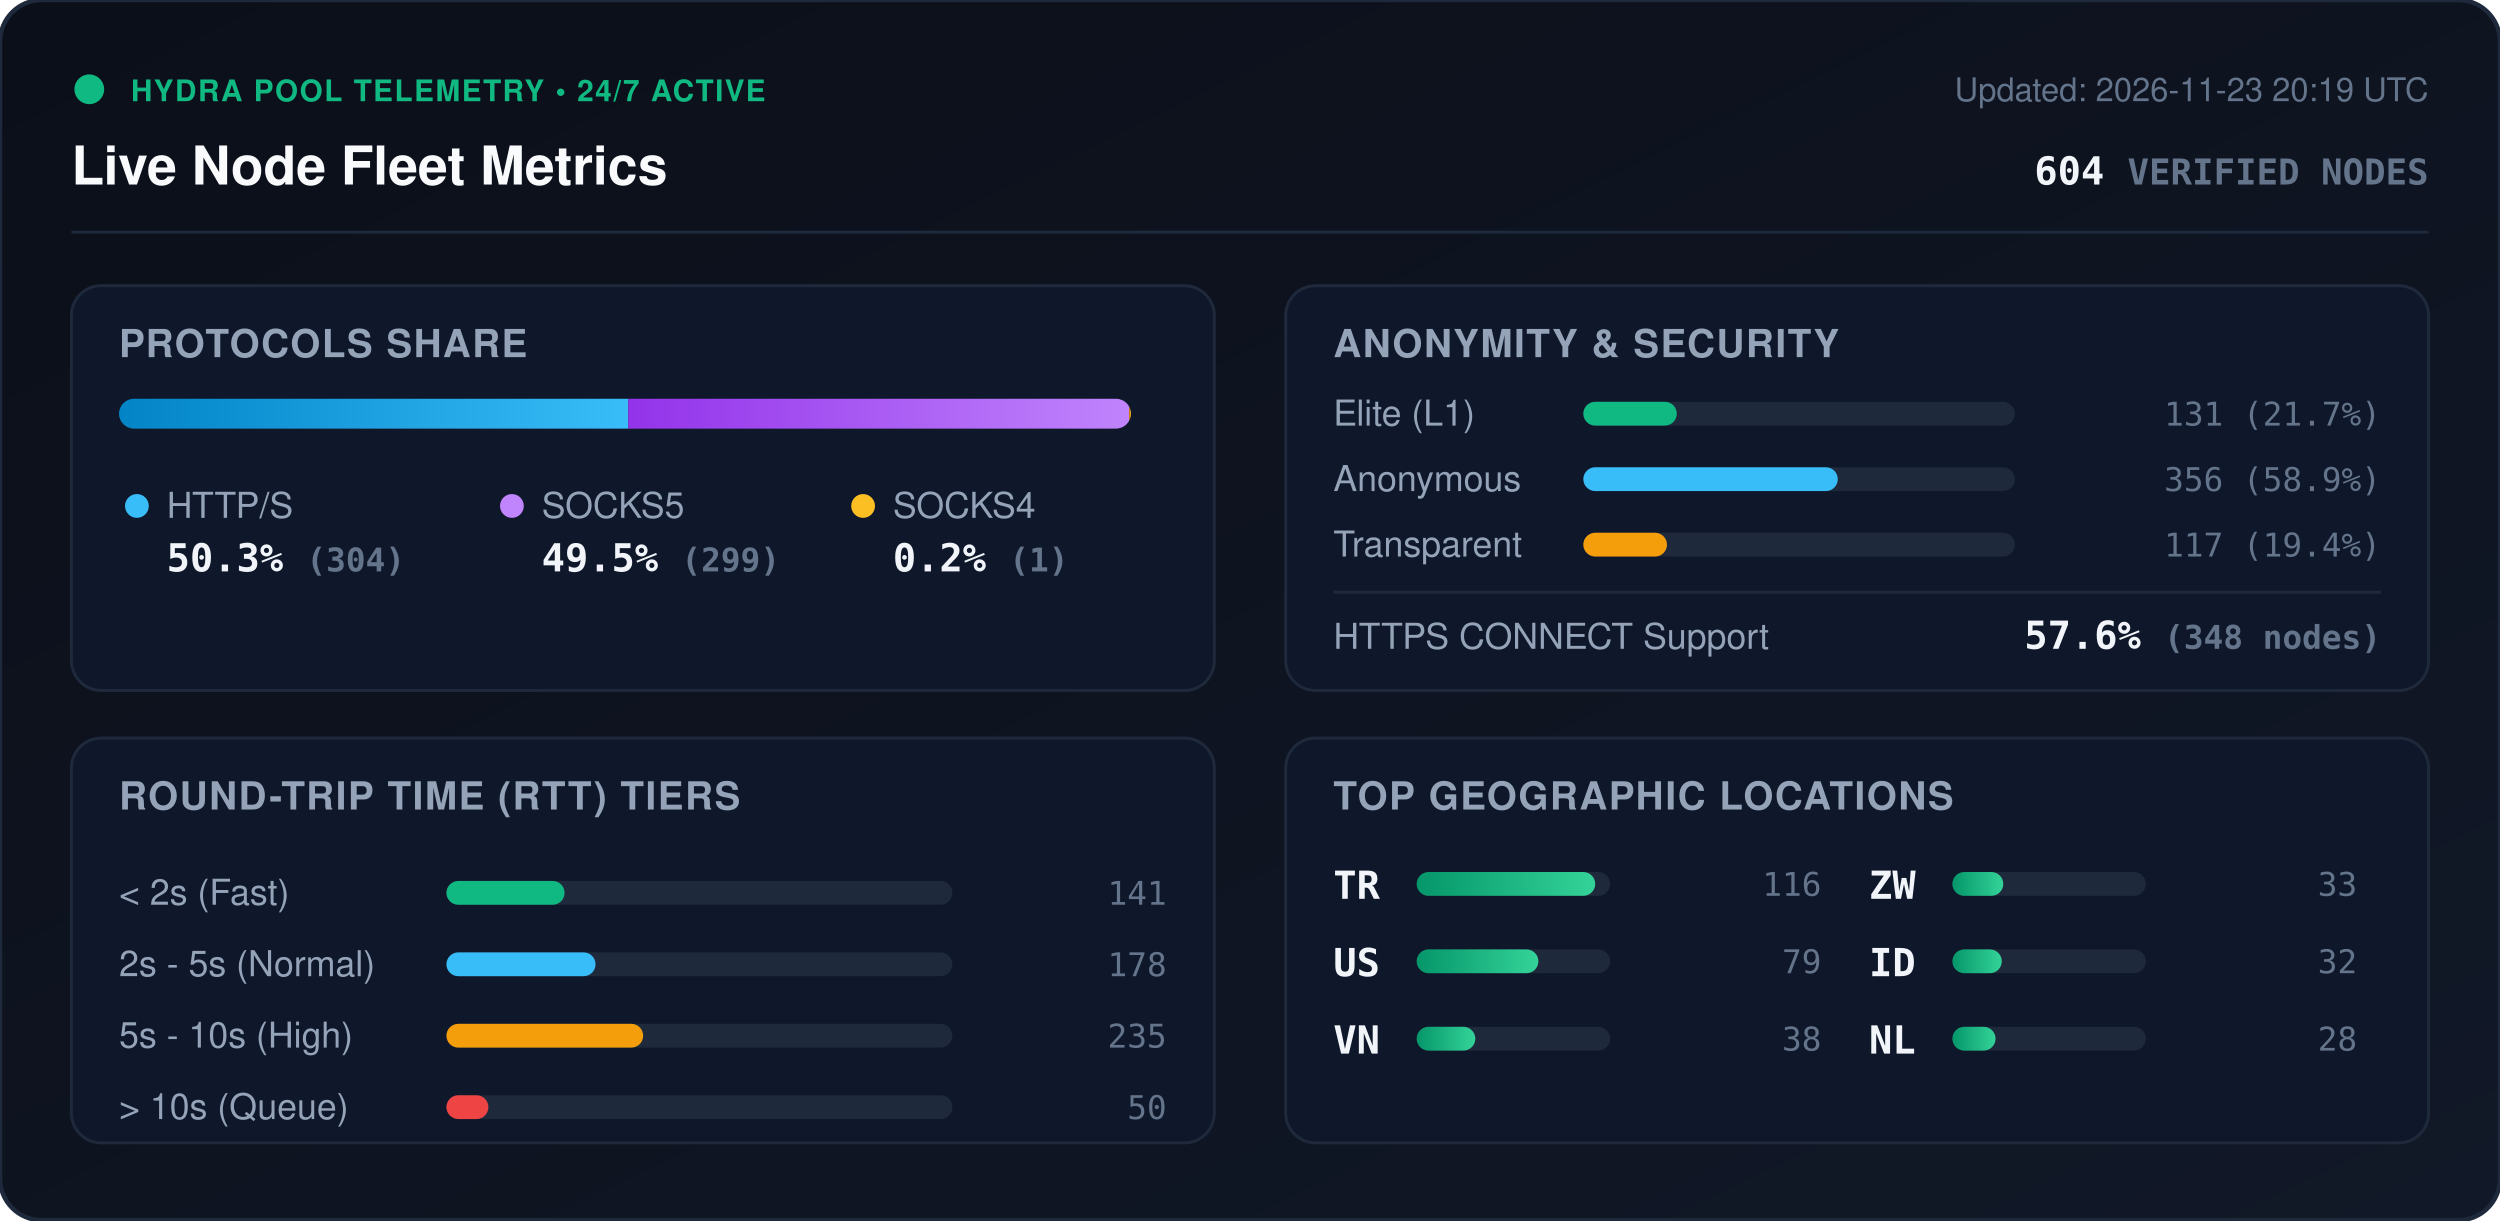
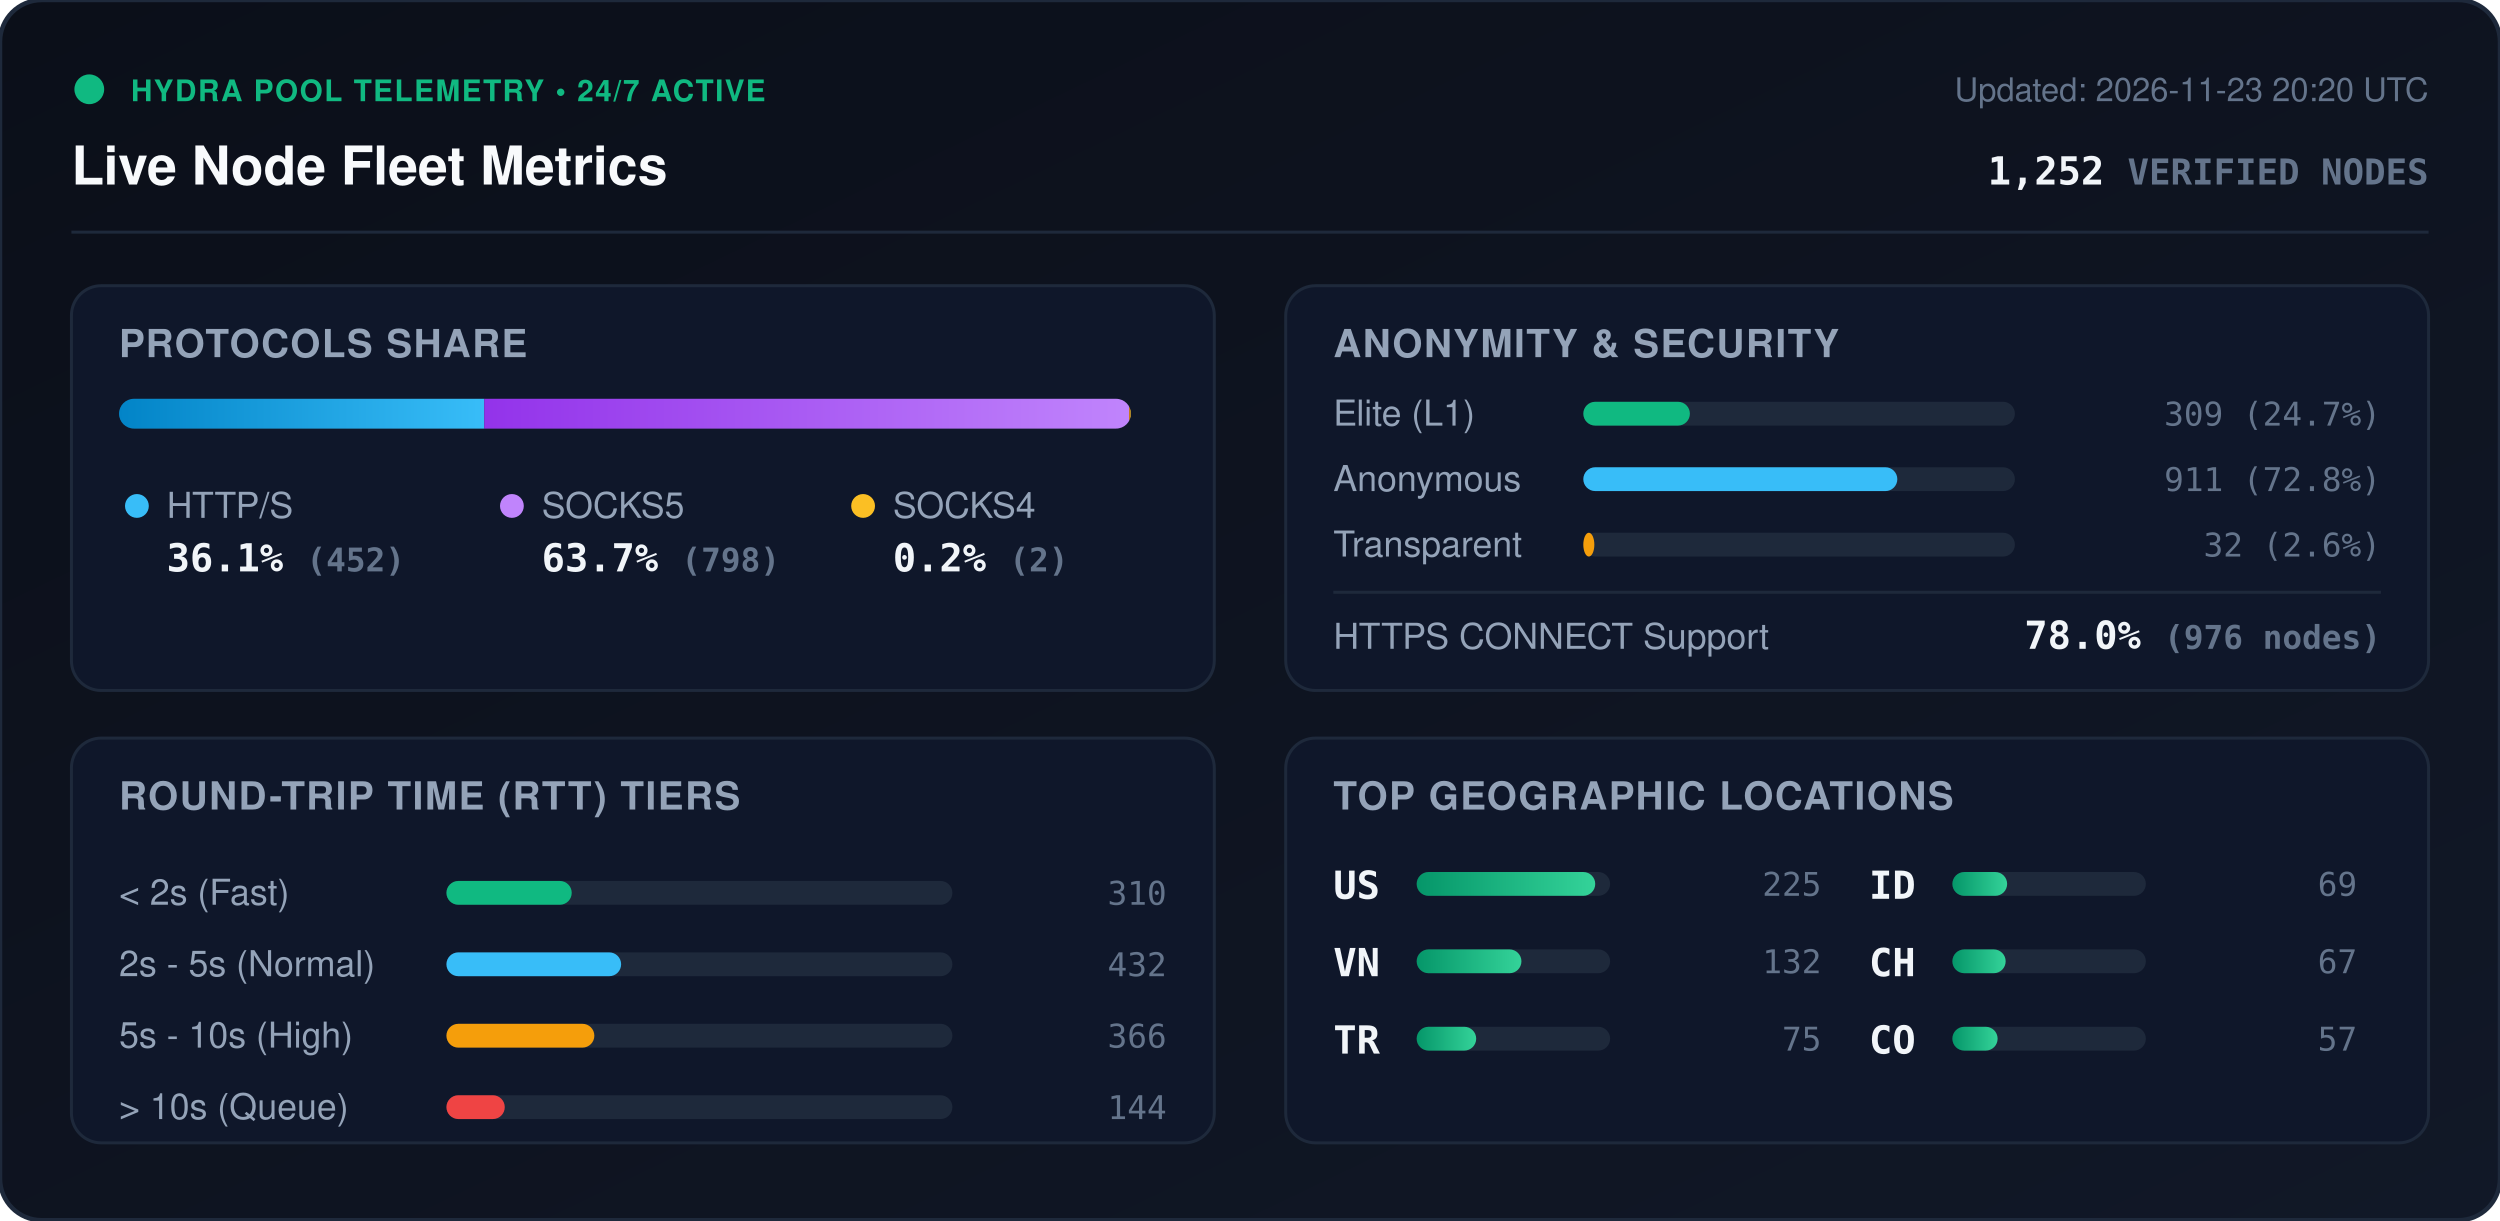
<svg xmlns="http://www.w3.org/2000/svg" viewBox="0 0 840 410" width="840" height="410" style="max-width: 100%; height: auto;">
  <defs>
    <linearGradient id="bg" x1="0%" y1="0%" x2="100%" y2="100%">
      <stop offset="0%" stop-color="#0b0f19" />
      <stop offset="100%" stop-color="#111827" />
    </linearGradient>
    <linearGradient id="bar-http" x1="0%" y1="0%" x2="100%" y2="0%">
      <stop offset="0%" stop-color="#0284c7" />
      <stop offset="100%" stop-color="#38bdf8" />
    </linearGradient>
    <linearGradient id="bar-socks5" x1="0%" y1="0%" x2="100%" y2="0%">
      <stop offset="0%" stop-color="#9333ea" />
      <stop offset="100%" stop-color="#c084fc" />
    </linearGradient>
    <linearGradient id="bar-socks4" x1="0%" y1="0%" x2="100%" y2="0%">
      <stop offset="0%" stop-color="#d97706" />
      <stop offset="100%" stop-color="#fbbf24" />
    </linearGradient>
    <linearGradient id="bar-green" x1="0%" y1="0%" x2="100%" y2="0%">
      <stop offset="0%" stop-color="#059669" />
      <stop offset="100%" stop-color="#34d399" />
    </linearGradient>
    <clipPath id="prog-track-clip">
      <rect width="340.0" height="10" rx="5" />
    </clipPath>
    <style>
      .title { font: 700 18px -apple-system, BlinkMacSystemFont, 'Segoe UI', Helvetica, Arial, sans-serif; fill: #f8fafc; }
      .sub { font: 500 11px -apple-system, BlinkMacSystemFont, 'Segoe UI', Helvetica, Arial, sans-serif; fill: #64748b; }
      .section-hdr { font: 600 13px -apple-system, BlinkMacSystemFont, 'Segoe UI', Helvetica, Arial, sans-serif; fill: #94a3b8; letter-spacing: 0.5px; }
      .metric-val { font: 700 13px -apple-system, BlinkMacSystemFont, 'Segoe UI', Helvetica, Arial, sans-serif; fill: #f1f5f9; }
      .metric-lbl { font: 500 12px -apple-system, BlinkMacSystemFont, 'Segoe UI', Helvetica, Arial, sans-serif; fill: #94a3b8; }
      .badge-txt { font: 700 10px -apple-system, BlinkMacSystemFont, 'Segoe UI', Helvetica, Arial, sans-serif; fill: #10b981; letter-spacing: 0.5px; }
      .mono { font-family: ui-monospace, SFMono-Regular, Menlo, Monaco, Consolas, monospace; }
      .pulse { animation: beacon 2s infinite ease-in-out; }
      @keyframes beacon { 0%, 100% { opacity: 1; } 50% { opacity: 0.35; } }
    </style>
  </defs>
  <rect width="840" height="410" rx="14" fill="url(#bg)" stroke="#1e293b" stroke-width="1.5" />
  <g transform="translate(24, 24)">
    <circle cx="6" cy="6" r="5" fill="#10b981" class="pulse" />
    <text x="20" y="10" class="badge-txt">HYDRA POOL TELEMETRY • 24/7 ACTIVE</text>
    <text x="0" y="38" class="title">Live Node Fleet Metrics</text>
-     <text x="792" y="10" text-anchor="end" class="sub">Updated: 2026-11-23 20:19 UTC</text>
-     <text x="792" y="38" text-anchor="end" class="metric-val mono" fill="#38bdf8">604 <tspan font-size="12" fill="#64748b">VERIFIED NODES</tspan>
+     <text x="792" y="10" text-anchor="end" class="sub">Updated: 2026-11-23 20:20 UTC</text>
+     <text x="792" y="38" text-anchor="end" class="metric-val mono" fill="#38bdf8">1,252 <tspan font-size="12" fill="#64748b">VERIFIED NODES</tspan>
    </text>
  </g>
  <line x1="24" y1="78" x2="816" y2="78" stroke="#1e293b" stroke-width="1" />
  <g transform="translate(24, 96)">
    <rect width="384" height="136" rx="10" fill="#0f172a" stroke="#1e293b" />
    <text x="16" y="24" class="section-hdr">PROTOCOLS SHARE</text>
    <g transform="translate(16, 38)">
      <rect width="340.0" height="10" rx="5" fill="#1e293b" />
      <g clip-path="url(#prog-track-clip)">
-         <rect x="0" width="171.1" height="10" fill="url(#bar-http)" />
-         <rect x="171.1" width="168.3" height="10" fill="url(#bar-socks5)" />
-         <rect x="339.4" width="0.6" height="10" fill="url(#bar-socks4)" />
+         <rect x="0" width="122.7" height="10" fill="url(#bar-http)" />
+         <rect x="122.7" width="216.7" height="10" fill="url(#bar-socks5)" />
+         <rect x="339.4" width="0.5" height="10" fill="url(#bar-socks4)" />
      </g>
    </g>
    <g transform="translate(16, 68)">
      <circle cx="6" cy="6" r="4" fill="#38bdf8" />
      <text x="16" y="10" class="metric-lbl">HTTP/S</text>
-       <text x="16" y="28" class="metric-val mono">50.3% <tspan font-size="11" fill="#64748b">(304)</tspan>
+       <text x="16" y="28" class="metric-val mono">36.1% <tspan font-size="11" fill="#64748b">(452)</tspan>
      </text>
      <circle cx="132" cy="6" r="4" fill="#c084fc" />
      <text x="142" y="10" class="metric-lbl">SOCKS5</text>
-       <text x="142" y="28" class="metric-val mono">49.5% <tspan font-size="11" fill="#64748b">(299)</tspan>
+       <text x="142" y="28" class="metric-val mono">63.7% <tspan font-size="11" fill="#64748b">(798)</tspan>
      </text>
      <circle cx="250" cy="6" r="4" fill="#fbbf24" />
      <text x="260" y="10" class="metric-lbl">SOCKS4</text>
-       <text x="260" y="28" class="metric-val mono">0.2% <tspan font-size="11" fill="#64748b">(1)</tspan>
+       <text x="260" y="28" class="metric-val mono">0.2% <tspan font-size="11" fill="#64748b">(2)</tspan>
      </text>
    </g>
  </g>
  <g transform="translate(432, 96)">
    <rect width="384" height="136" rx="10" fill="#0f172a" stroke="#1e293b" />
    <text x="16" y="24" class="section-hdr">ANONYMITY &amp; SECURITY</text>
    <text x="16" y="47" class="metric-lbl">Elite (L1)</text>
    <rect x="100" y="39" width="145.0" height="8" rx="4" fill="#1e293b" />
-     <rect x="100" y="39" width="31.4" height="8" rx="4" fill="#10b981" />
-     <text x="368" y="47" text-anchor="end" class="mono sub" fill="#e2e8f0">131 (21.7%)</text>
+     <rect x="100" y="39" width="35.8" height="8" rx="4" fill="#10b981" />
+     <text x="368" y="47" text-anchor="end" class="mono sub" fill="#e2e8f0">309 (24.7%)</text>
    <text x="16" y="69" class="metric-lbl">Anonymous</text>
    <rect x="100" y="61" width="145.0" height="8" rx="4" fill="#1e293b" />
-     <rect x="100" y="61" width="85.5" height="8" rx="4" fill="#38bdf8" />
-     <text x="368" y="69" text-anchor="end" class="mono sub" fill="#e2e8f0">356 (58.9%)</text>
+     <rect x="100" y="61" width="105.5" height="8" rx="4" fill="#38bdf8" />
+     <text x="368" y="69" text-anchor="end" class="mono sub" fill="#e2e8f0">911 (72.8%)</text>
    <text x="16" y="91" class="metric-lbl">Transparent</text>
    <rect x="100" y="83" width="145.0" height="8" rx="4" fill="#1e293b" />
-     <rect x="100" y="83" width="28.1" height="8" rx="4" fill="#f59e0b" />
-     <text x="368" y="91" text-anchor="end" class="mono sub" fill="#e2e8f0">117 (19.4%)</text>
+     <rect x="100" y="83" width="3.7" height="8" rx="4" fill="#f59e0b" />
+     <text x="368" y="91" text-anchor="end" class="mono sub" fill="#e2e8f0">32 (2.6%)</text>
    <line x1="16" y1="103" x2="368" y2="103" stroke="#1e293b" stroke-width="1" />
    <text x="16" y="122" class="metric-lbl">HTTPS CONNECT Support</text>
-     <text x="368" y="122" text-anchor="end" class="metric-val mono" fill="#34d399">57.6% <tspan font-size="11" fill="#64748b">(348 nodes)</tspan>
+     <text x="368" y="122" text-anchor="end" class="metric-val mono" fill="#34d399">78.0% <tspan font-size="11" fill="#64748b">(976 nodes)</tspan>
    </text>
  </g>
  <g transform="translate(24, 248)">
    <rect width="384" height="136" rx="10" fill="#0f172a" stroke="#1e293b" />
    <text x="16" y="24" class="section-hdr">ROUND-TRIP TIME (RTT) TIERS</text>
    <g transform="translate(16, 42)">
      <text x="0" y="14" class="metric-lbl">&lt; 2s (Fast)</text>
      <rect x="110" y="6" width="170" height="8" rx="4" fill="#1e293b" />
-       <rect x="110" y="6" width="39.7" height="8" rx="4" fill="#10b981" />
-       <text x="352" y="14" text-anchor="end" class="mono sub">141</text>
+       <rect x="110" y="6" width="42.1" height="8" rx="4" fill="#10b981" />
+       <text x="352" y="14" text-anchor="end" class="mono sub">310</text>
      <text x="0" y="38" class="metric-lbl">2s - 5s (Normal)</text>
      <rect x="110" y="30" width="170" height="8" rx="4" fill="#1e293b" />
-       <rect x="110" y="30" width="50.1" height="8" rx="4" fill="#38bdf8" />
-       <text x="352" y="38" text-anchor="end" class="mono sub">178</text>
+       <rect x="110" y="30" width="58.7" height="8" rx="4" fill="#38bdf8" />
+       <text x="352" y="38" text-anchor="end" class="mono sub">432</text>
      <text x="0" y="62" class="metric-lbl">5s - 10s (High)</text>
      <rect x="110" y="54" width="170" height="8" rx="4" fill="#1e293b" />
-       <rect x="110" y="54" width="66.1" height="8" rx="4" fill="#f59e0b" />
-       <text x="352" y="62" text-anchor="end" class="mono sub">235</text>
+       <rect x="110" y="54" width="49.7" height="8" rx="4" fill="#f59e0b" />
+       <text x="352" y="62" text-anchor="end" class="mono sub">366</text>
      <text x="0" y="86" class="metric-lbl">&gt; 10s (Queue)</text>
      <rect x="110" y="78" width="170" height="8" rx="4" fill="#1e293b" />
-       <rect x="110" y="78" width="14.1" height="8" rx="4" fill="#ef4444" />
-       <text x="352" y="86" text-anchor="end" class="mono sub">50</text>
+       <rect x="110" y="78" width="19.6" height="8" rx="4" fill="#ef4444" />
+       <text x="352" y="86" text-anchor="end" class="mono sub">144</text>
    </g>
  </g>
  <g transform="translate(432, 248)">
    <rect width="384" height="136" rx="10" fill="#0f172a" stroke="#1e293b" />
    <text x="16" y="24" class="section-hdr">TOP GEOGRAPHIC LOCATIONS</text>
    <g transform="translate(16, 42)">
      <g transform="translate(0, 0)">
+         <text x="0" y="12" class="mono metric-val" font-size="12">US</text>
+         <rect x="28" y="3" width="65" height="8" rx="4" fill="#1e293b" />
+         <rect x="28" y="3" width="60.0" height="8" rx="4" fill="url(#bar-green)" />
+         <text x="164" y="11" text-anchor="end" class="mono sub">225</text>
+       </g>
+       <g transform="translate(0, 26)">
+         <text x="0" y="12" class="mono metric-val" font-size="12">VN</text>
+         <rect x="28" y="3" width="65" height="8" rx="4" fill="#1e293b" />
+         <rect x="28" y="3" width="35.2" height="8" rx="4" fill="url(#bar-green)" />
+         <text x="164" y="11" text-anchor="end" class="mono sub">132</text>
+       </g>
+       <g transform="translate(0, 52)">
        <text x="0" y="12" class="mono metric-val" font-size="12">TR</text>
        <rect x="28" y="3" width="65" height="8" rx="4" fill="#1e293b" />
-         <rect x="28" y="3" width="60.0" height="8" rx="4" fill="url(#bar-green)" />
-         <text x="164" y="11" text-anchor="end" class="mono sub">116</text>
-       </g>
-       <g transform="translate(0, 26)">
-         <text x="0" y="12" class="mono metric-val" font-size="12">US</text>
-         <rect x="28" y="3" width="65" height="8" rx="4" fill="#1e293b" />
-         <rect x="28" y="3" width="40.9" height="8" rx="4" fill="url(#bar-green)" />
-         <text x="164" y="11" text-anchor="end" class="mono sub">79</text>
-       </g>
-       <g transform="translate(0, 52)">
-         <text x="0" y="12" class="mono metric-val" font-size="12">VN</text>
-         <rect x="28" y="3" width="65" height="8" rx="4" fill="#1e293b" />
-         <rect x="28" y="3" width="19.7" height="8" rx="4" fill="url(#bar-green)" />
-         <text x="164" y="11" text-anchor="end" class="mono sub">38</text>
+         <rect x="28" y="3" width="20.0" height="8" rx="4" fill="url(#bar-green)" />
+         <text x="164" y="11" text-anchor="end" class="mono sub">75</text>
      </g>
      <g transform="translate(180, 0)">
-         <text x="0" y="12" class="mono metric-val" font-size="12">ZW</text>
+         <text x="0" y="12" class="mono metric-val" font-size="12">ID</text>
        <rect x="28" y="3" width="65" height="8" rx="4" fill="#1e293b" />
-         <rect x="28" y="3" width="17.1" height="8" rx="4" fill="url(#bar-green)" />
-         <text x="164" y="11" text-anchor="end" class="mono sub">33</text>
+         <rect x="28" y="3" width="18.4" height="8" rx="4" fill="url(#bar-green)" />
+         <text x="164" y="11" text-anchor="end" class="mono sub">69</text>
      </g>
      <g transform="translate(180, 26)">
-         <text x="0" y="12" class="mono metric-val" font-size="12">ID</text>
+         <text x="0" y="12" class="mono metric-val" font-size="12">CH</text>
        <rect x="28" y="3" width="65" height="8" rx="4" fill="#1e293b" />
-         <rect x="28" y="3" width="16.6" height="8" rx="4" fill="url(#bar-green)" />
-         <text x="164" y="11" text-anchor="end" class="mono sub">32</text>
+         <rect x="28" y="3" width="17.9" height="8" rx="4" fill="url(#bar-green)" />
+         <text x="164" y="11" text-anchor="end" class="mono sub">67</text>
      </g>
      <g transform="translate(180, 52)">
-         <text x="0" y="12" class="mono metric-val" font-size="12">NL</text>
+         <text x="0" y="12" class="mono metric-val" font-size="12">CO</text>
        <rect x="28" y="3" width="65" height="8" rx="4" fill="#1e293b" />
-         <rect x="28" y="3" width="14.5" height="8" rx="4" fill="url(#bar-green)" />
-         <text x="164" y="11" text-anchor="end" class="mono sub">28</text>
+         <rect x="28" y="3" width="15.2" height="8" rx="4" fill="url(#bar-green)" />
+         <text x="164" y="11" text-anchor="end" class="mono sub">57</text>
      </g>
    </g>
  </g>
</svg>
